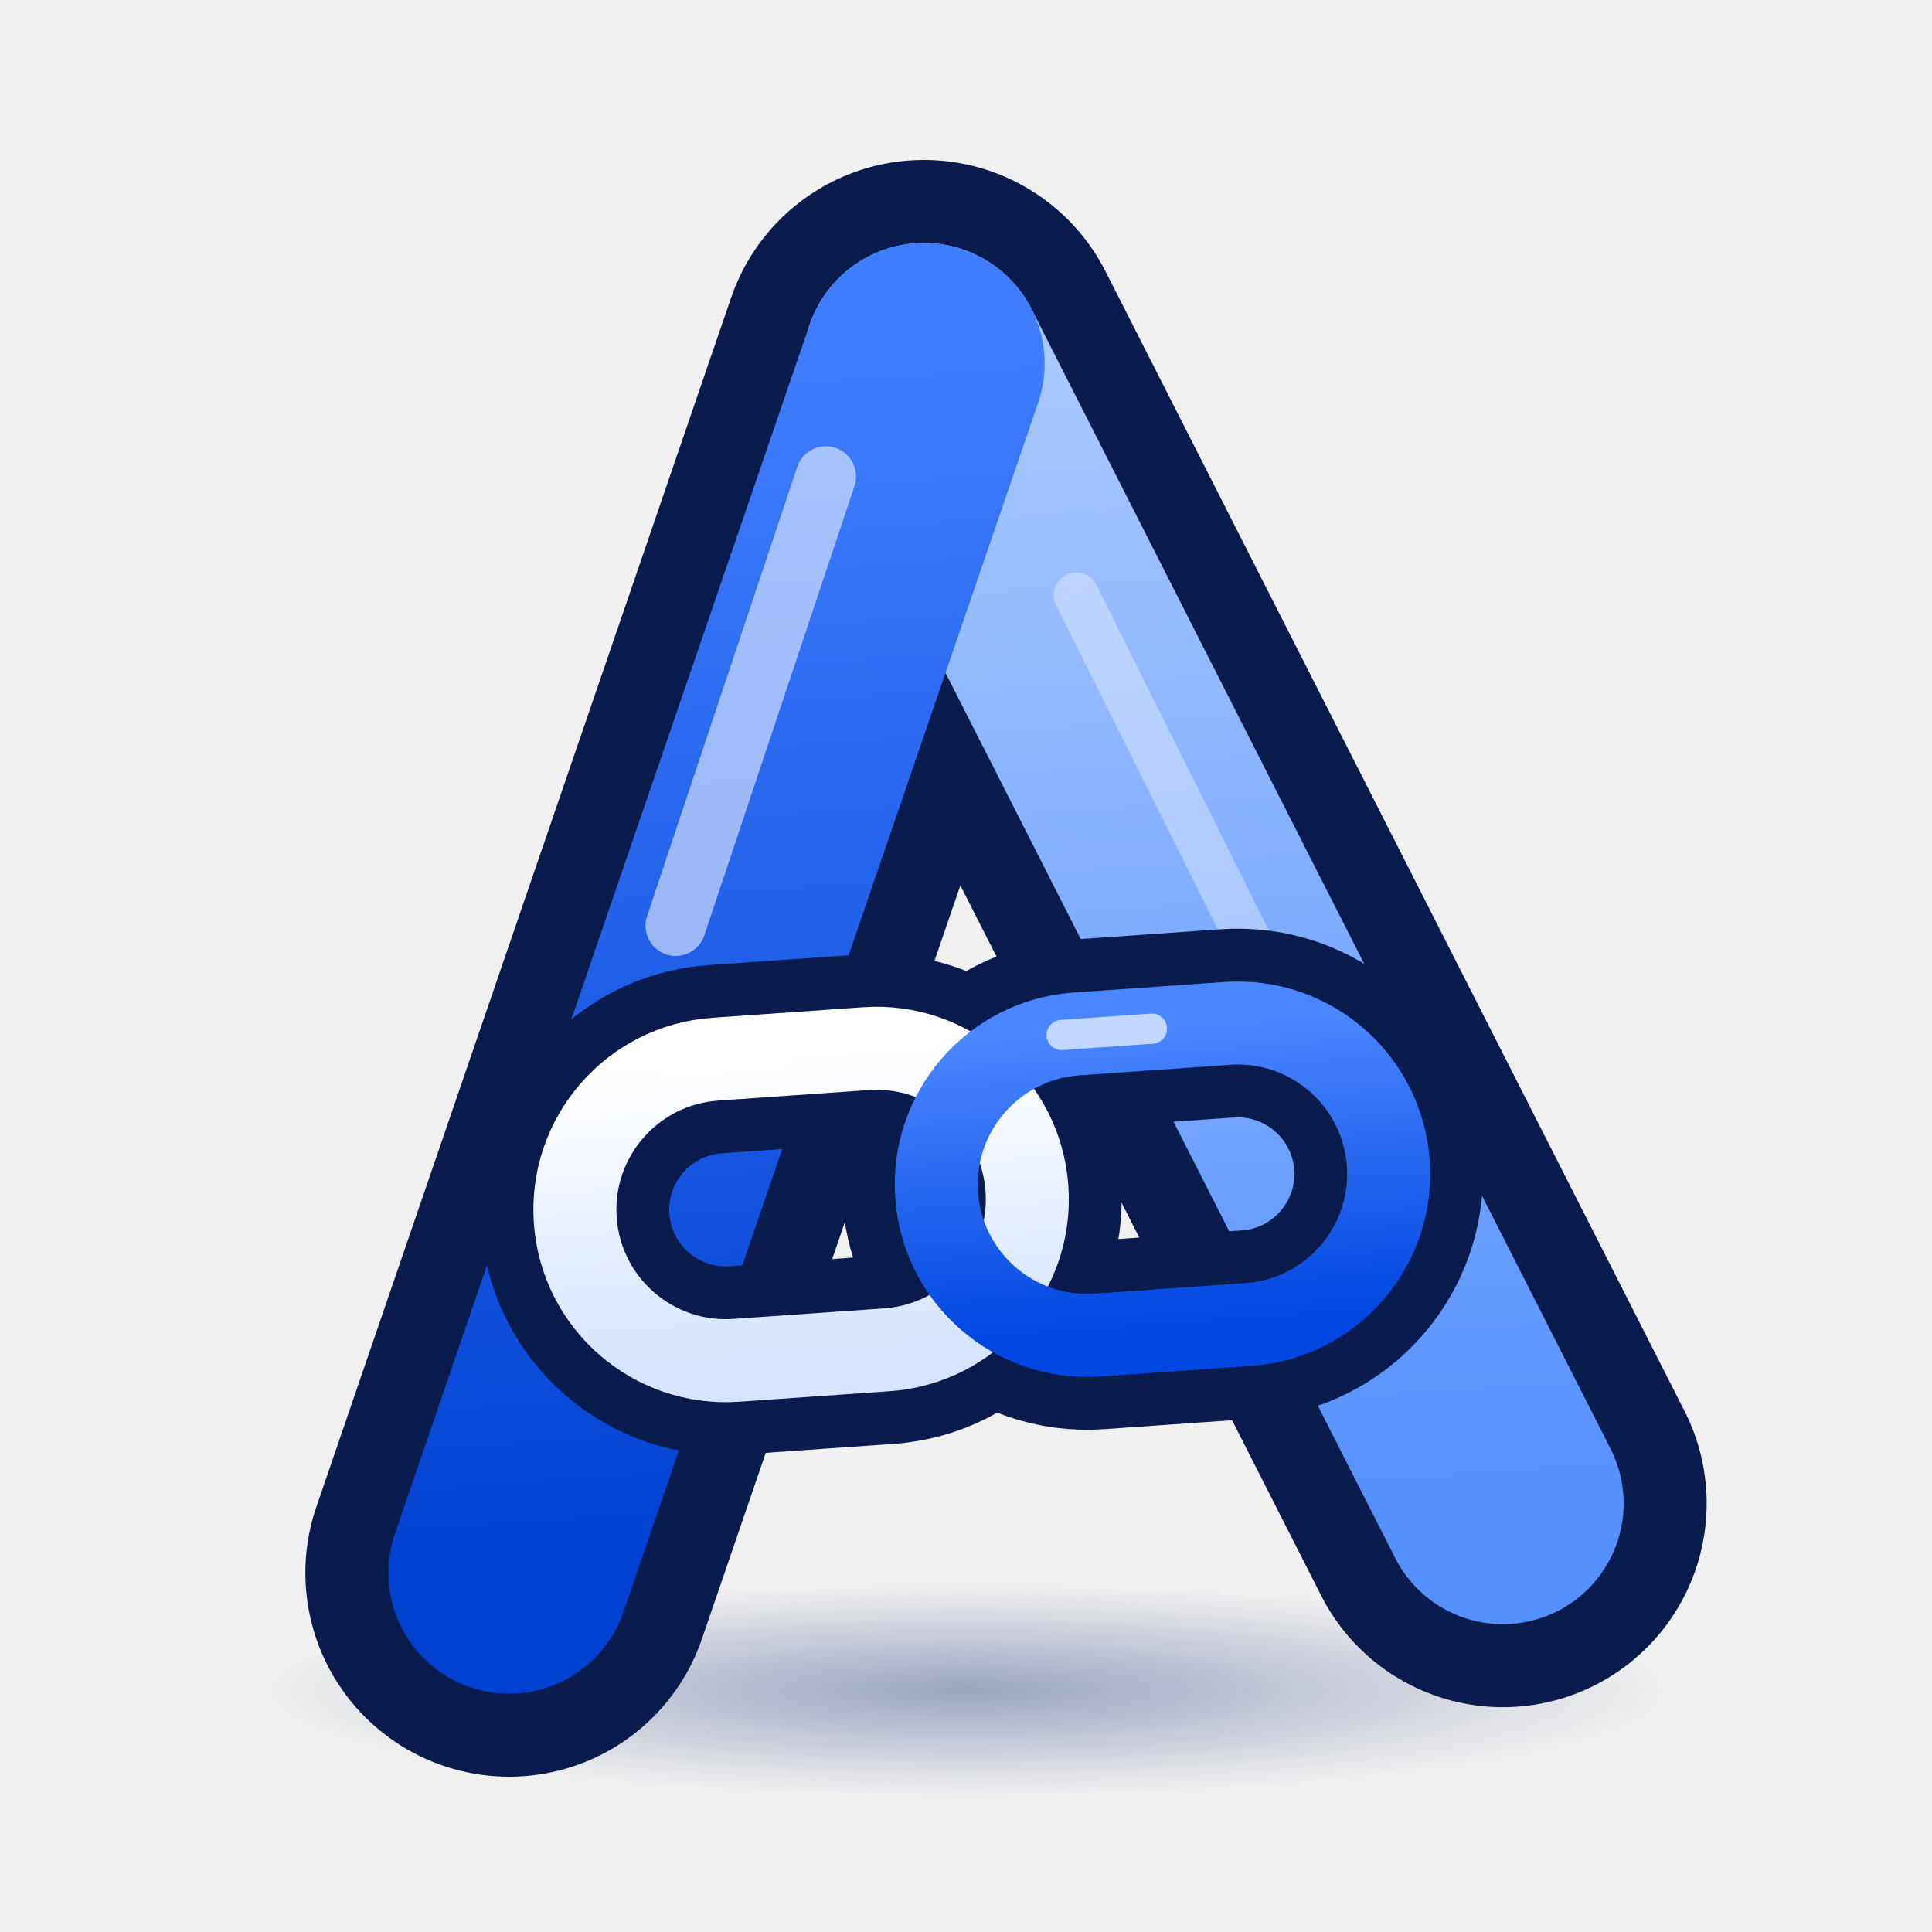
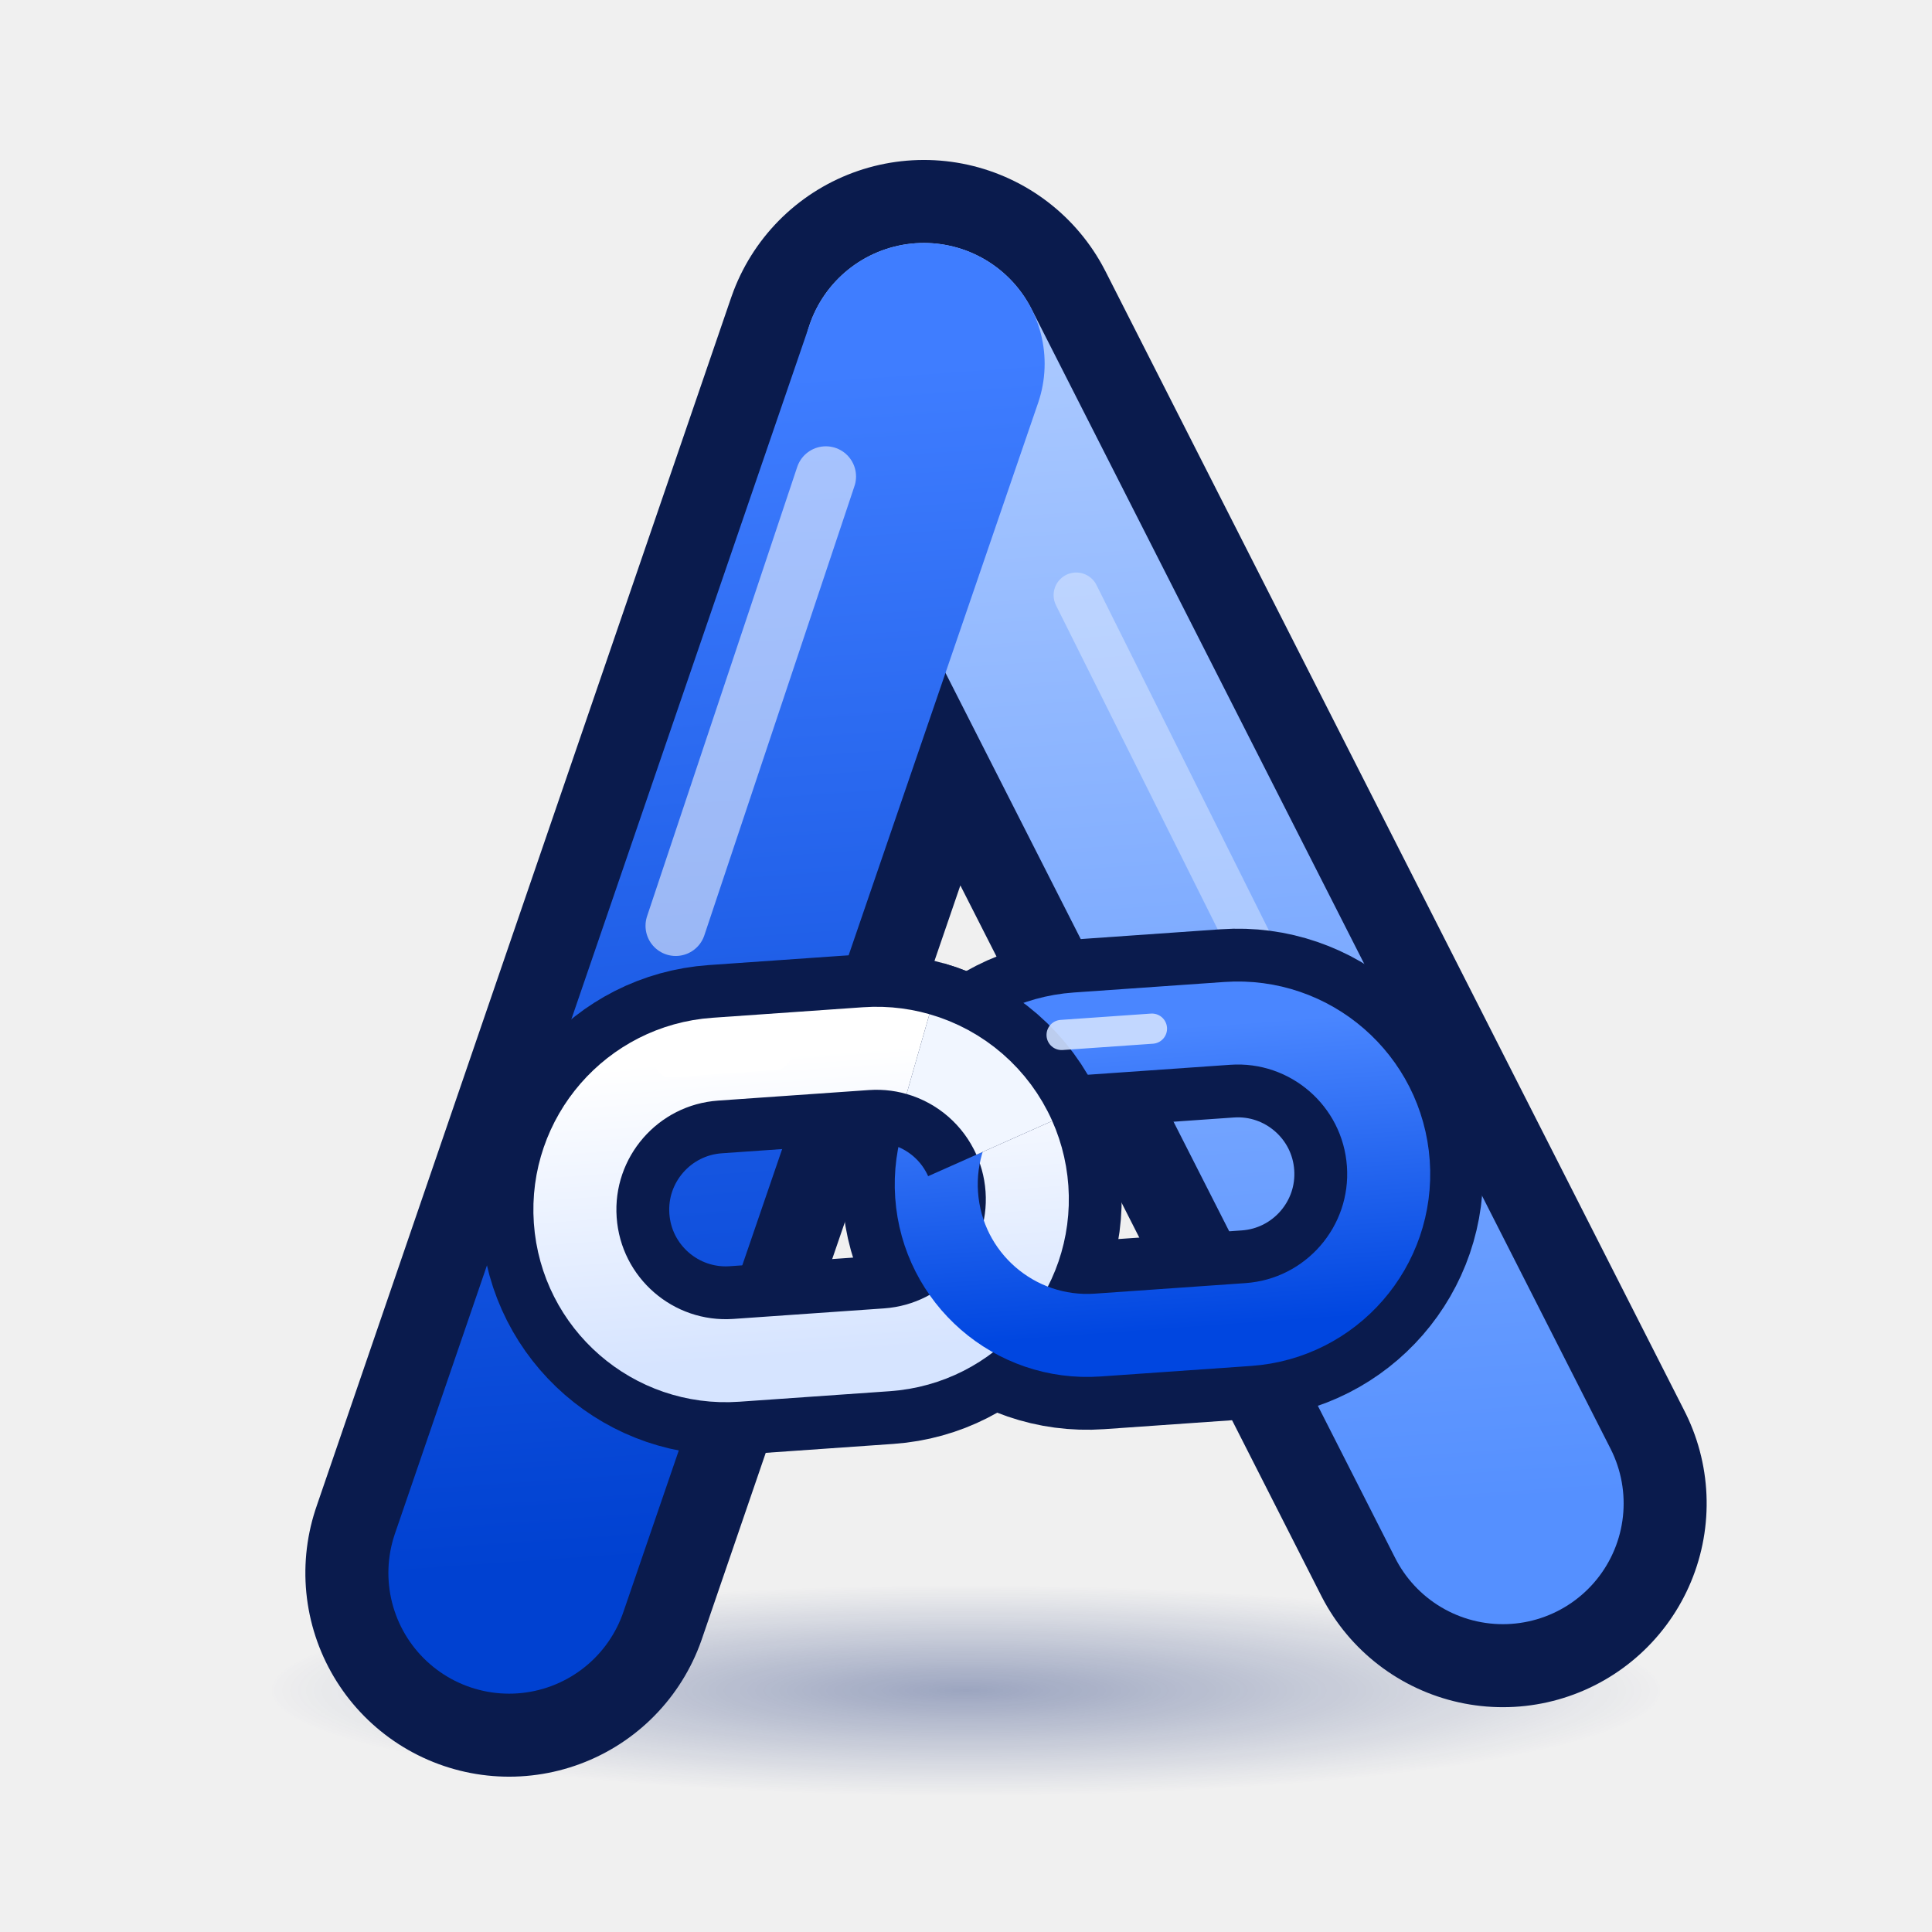
<svg xmlns="http://www.w3.org/2000/svg" viewBox="0 0 128 128" width="128" height="128">
  <defs>
    <linearGradient id="gl" x1="0" y1="0" x2="0" y2="1">
      <stop offset="0" stop-color="#3f7dff" />
      <stop offset="1" stop-color="#0041d1" />
    </linearGradient>
    <linearGradient id="gr" x1="0" y1="0" x2="0" y2="1">
      <stop offset="0" stop-color="#a9c8ff" />
      <stop offset="1" stop-color="#5590ff" />
    </linearGradient>
    <linearGradient id="gw" x1="0" y1="0" x2="0" y2="1">
      <stop offset="0" stop-color="#ffffff" />
      <stop offset="1" stop-color="#d6e4ff" />
    </linearGradient>
    <linearGradient id="gb" x1="0" y1="0" x2="0" y2="1">
      <stop offset="0" stop-color="#4a86ff" />
      <stop offset="1" stop-color="#0046e0" />
    </linearGradient>
    <radialGradient id="sh" cx=".5" cy=".5" r=".5">
      <stop offset="0" stop-color="#001a66" stop-opacity=".35" />
      <stop offset="1" stop-color="#001a66" stop-opacity="0" />
    </radialGradient>
  </defs>
  <ellipse cx="64" cy="112" rx="46" ry="7" fill="url(#sh)" />
  <g transform="rotate(-4 64 64)">
    <path d="M31 102 64 24l33 78" fill="none" stroke="#0a1b4d" stroke-width="27" stroke-linecap="round" stroke-linejoin="round" />
    <path d="M97 102 64 24" fill="none" stroke="url(#gr)" stroke-width="16" stroke-linecap="round" />
    <path d="M31 102 64 24" fill="none" stroke="url(#gl)" stroke-width="16" stroke-linecap="round" />
    <path d="M45 60l12-29" fill="none" stroke="#ffffff" stroke-opacity=".55" stroke-width="4" stroke-linecap="round" />
    <path d="M38 89l3-7" fill="none" stroke="#ffffff" stroke-opacity=".35" stroke-width="4" stroke-linecap="round" />
    <path d="M73 40l17 41" fill="none" stroke="#ffffff" stroke-opacity=".35" stroke-width="3" stroke-linecap="round" />
    <g transform="translate(64 79)" fill="none" stroke-linecap="round">
      <rect x="-27" y="-10" width="30" height="20" rx="10" stroke="#0a1b4d" stroke-width="12.5" />
      <rect x="-3" y="-10" width="30" height="20" rx="10" stroke="#0a1b4d" stroke-width="12.5" />
      <rect x="-27" y="-10" width="30" height="20" rx="10" stroke="url(#gw)" stroke-width="5.5" />
      <rect x="-3" y="-10" width="30" height="20" rx="10" stroke="url(#gb)" stroke-width="5.5" />
+       <path d="M-3.58 -9.4A10 10 0 0 1 2.4 -3.42" stroke="#0a1b4d" stroke-width="12.5" stroke-linecap="butt" />
+       <path d="M-3.58 -9.4A10 10 0 0 1 2.4 -3.42" stroke="#f1f6ff" stroke-width="5.5" stroke-linecap="butt" />
      <path d="M-20 -10h7" stroke="#ffffff" stroke-width="2" stroke-opacity=".9" />
      <path d="M6 -10h6" stroke="#cfe0ff" stroke-width="2" stroke-opacity=".9" />
    </g>
  </g>
</svg>
